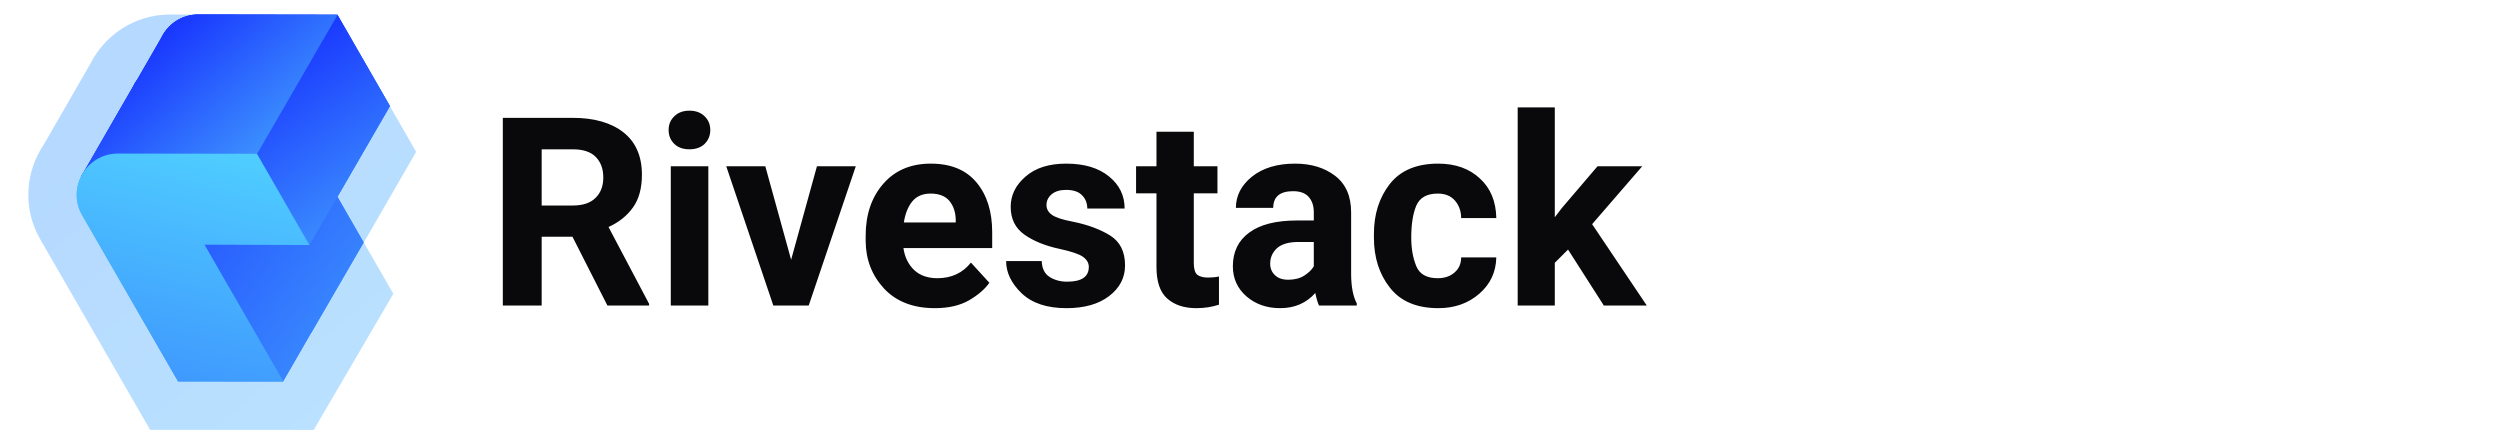
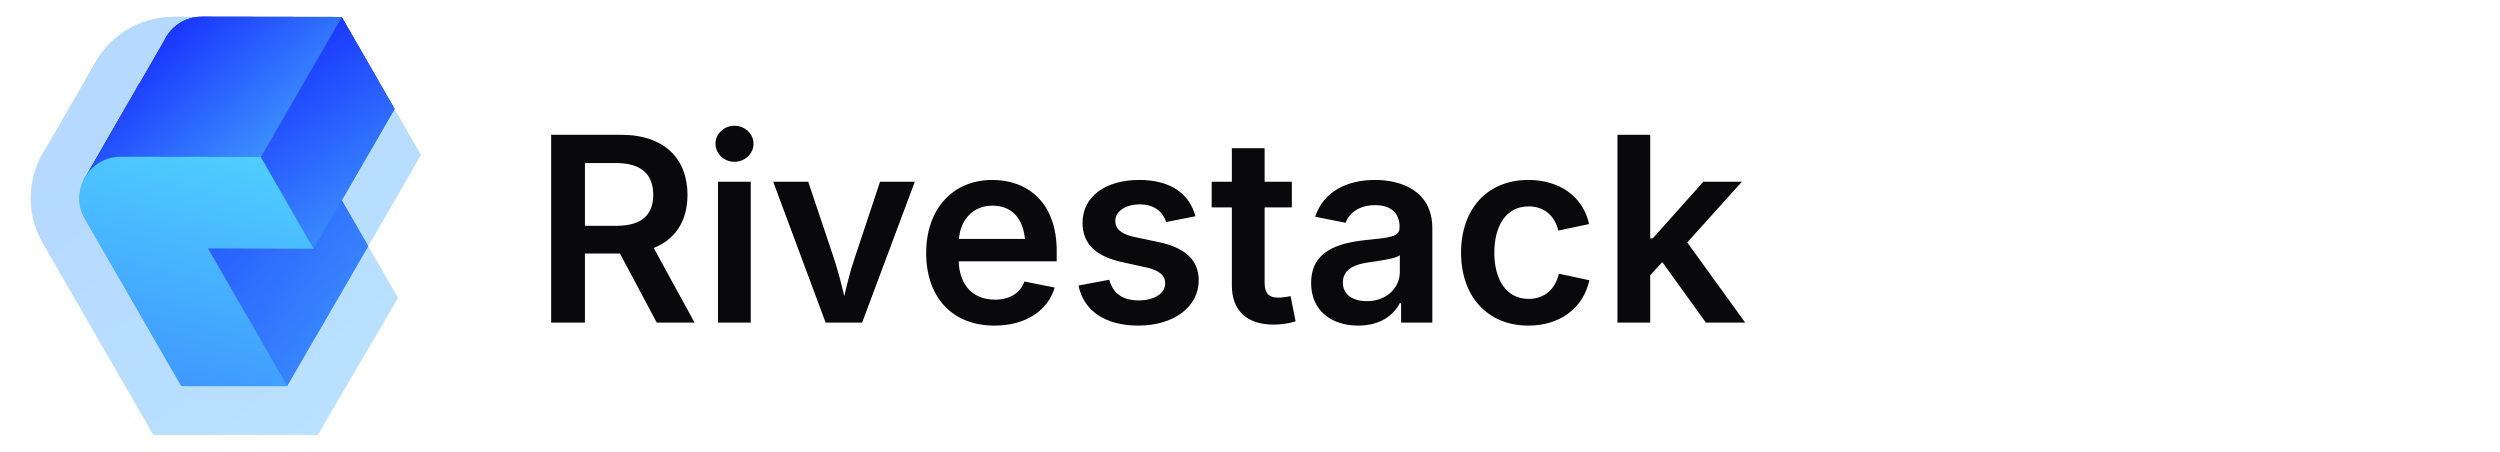
- <svg xmlns="http://www.w3.org/2000/svg" width="180" height="32" viewBox="0 0 180 32" fill="none">
-   <svg x="1" y="1" width="30" height="30" viewBox="87.125 73.25 319.75 342.25">
+ <svg xmlns="http://www.w3.org/2000/svg" width="155" height="28" viewBox="0 0 155 28" fill="none">
+   <svg x="1" y="1" width="26" height="26" viewBox="87.125 73.25 319.75 342.25">
    <path d="M204.502 73.757C174.43 73.707 150.244 91.192 138.598 114.355L100.495 180.48C85.902 202.015 82.467 231.761 97.26 257.974L97.625 258.613L176.341 395.049L187.804 414.918L276.841 414.947L299.1 414.954L322.136 414.996L387.552 303.156L363.281 261.039L406.293 186.551L341.541 73.984L204.502 73.757Z" fill="url(#paint0_light)" />
    <path d="M196.735 93.302C202.001 82.064 213.301 73.733 227.481 73.756L341.588 73.946L384.723 148.896L384.578 148.895L384.747 148.9L341.603 223.471L363.203 261.002L363.193 261.003L340.153 300.721L340.16 300.734L340.146 300.733L320.017 335.435L319.966 335.345L296.972 375.166L253.982 300.705L253.768 300.705L192.749 194.944L130.873 207.341L173.704 133.009C174.705 130.876 175.925 128.849 177.339 126.963L196.735 93.302Z" fill="url(#paint1_light)" />
    <path d="M297.145 375.222L210.753 375.194L132.037 238.758C119.001 216.163 135.336 187.933 161.422 187.976L275.53 188.165L318.665 263.116L232.442 262.795L297.145 375.222Z" fill="url(#paint2_light)" />
    <path d="M196.739 93.291C202.008 82.058 213.304 73.733 227.479 73.757L341.586 73.945L384.722 148.896L384.59 148.896L384.744 148.9L341.602 223.47L363.202 261.002L363.192 261.001L340.151 300.719L340.16 300.734L340.143 300.733L320.014 335.435L319.963 335.346L296.971 375.166L253.98 300.705L253.767 300.706L192.748 194.944L130.874 207.341L173.701 133.014C174.702 130.882 175.92 128.855 177.333 126.969L196.739 93.291Z" fill="url(#paint3_light)" />
    <path d="M384.703 149.028L318.582 263.103L275.704 188.3L341.691 74.091L384.703 149.028Z" fill="url(#paint4_light)" />
    <path d="M196.739 93.292C202.008 82.058 213.304 73.734 227.479 73.757L341.586 73.945L341.617 74.001L275.569 188.3L247.252 200.722L199.493 206.637L192.748 194.944L130.874 207.341L173.701 133.015C174.702 130.882 175.92 128.855 177.333 126.97L196.739 93.292Z" fill="url(#paint5_light)" />
    <path d="M297.146 375.222L210.754 375.194L132.038 238.758C119.002 216.163 135.337 187.933 161.423 187.976L275.531 188.165L318.666 263.116L232.443 262.795L297.146 375.222Z" fill="url(#paint6_light)" />
  </svg>
-   <text x="35" y="22" font-family="system-ui, -apple-system, 'Segoe UI', Roboto, sans-serif" font-size="19" font-weight="700" fill="#09090B">Rivestack</text>
+   <text x="33" y="20" font-family="Inter, system-ui, -apple-system, sans-serif" font-size="16" font-weight="600" fill="#09090B">Rivestack</text>
  <defs>
    <linearGradient id="paint0_light" x1="151.979" y1="154.075" x2="352.887" y2="397.242" gradientUnits="userSpaceOnUse">
      <stop stop-color="#B5D9FF" />
      <stop offset="1" stop-color="#BAE1FF" />
    </linearGradient>
    <linearGradient id="paint1_light" x1="222.926" y1="56.146" x2="470.7" y2="226.499" gradientUnits="userSpaceOnUse">
      <stop stop-color="#1936FE" />
      <stop offset="1" stop-color="#3F98FE" />
    </linearGradient>
    <linearGradient id="paint2_light" x1="255.4" y1="187.05" x2="210.433" y2="379.409" gradientUnits="userSpaceOnUse">
      <stop stop-color="#4FCDFF" />
      <stop offset="1" stop-color="#3F98FE" />
    </linearGradient>
    <linearGradient id="paint3_light" x1="222.926" y1="56.146" x2="470.699" y2="226.498" gradientUnits="userSpaceOnUse">
      <stop stop-color="#1936FE" />
      <stop offset="1" stop-color="#3F98FE" />
    </linearGradient>
    <linearGradient id="paint4_light" x1="343.644" y1="65.966" x2="441.409" y2="208.519" gradientUnits="userSpaceOnUse">
      <stop stop-color="#1936FE" />
      <stop offset="1" stop-color="#3F98FE" />
    </linearGradient>
    <linearGradient id="paint5_light" x1="226.634" y1="62.569" x2="318.654" y2="166.685" gradientUnits="userSpaceOnUse">
      <stop stop-color="#1936FE" />
      <stop offset="1" stop-color="#3F98FE" />
    </linearGradient>
    <linearGradient id="paint6_light" x1="255.401" y1="187.05" x2="210.434" y2="379.409" gradientUnits="userSpaceOnUse">
      <stop stop-color="#4FCDFF" />
      <stop offset="1" stop-color="#3F98FE" />
    </linearGradient>
  </defs>
</svg>
